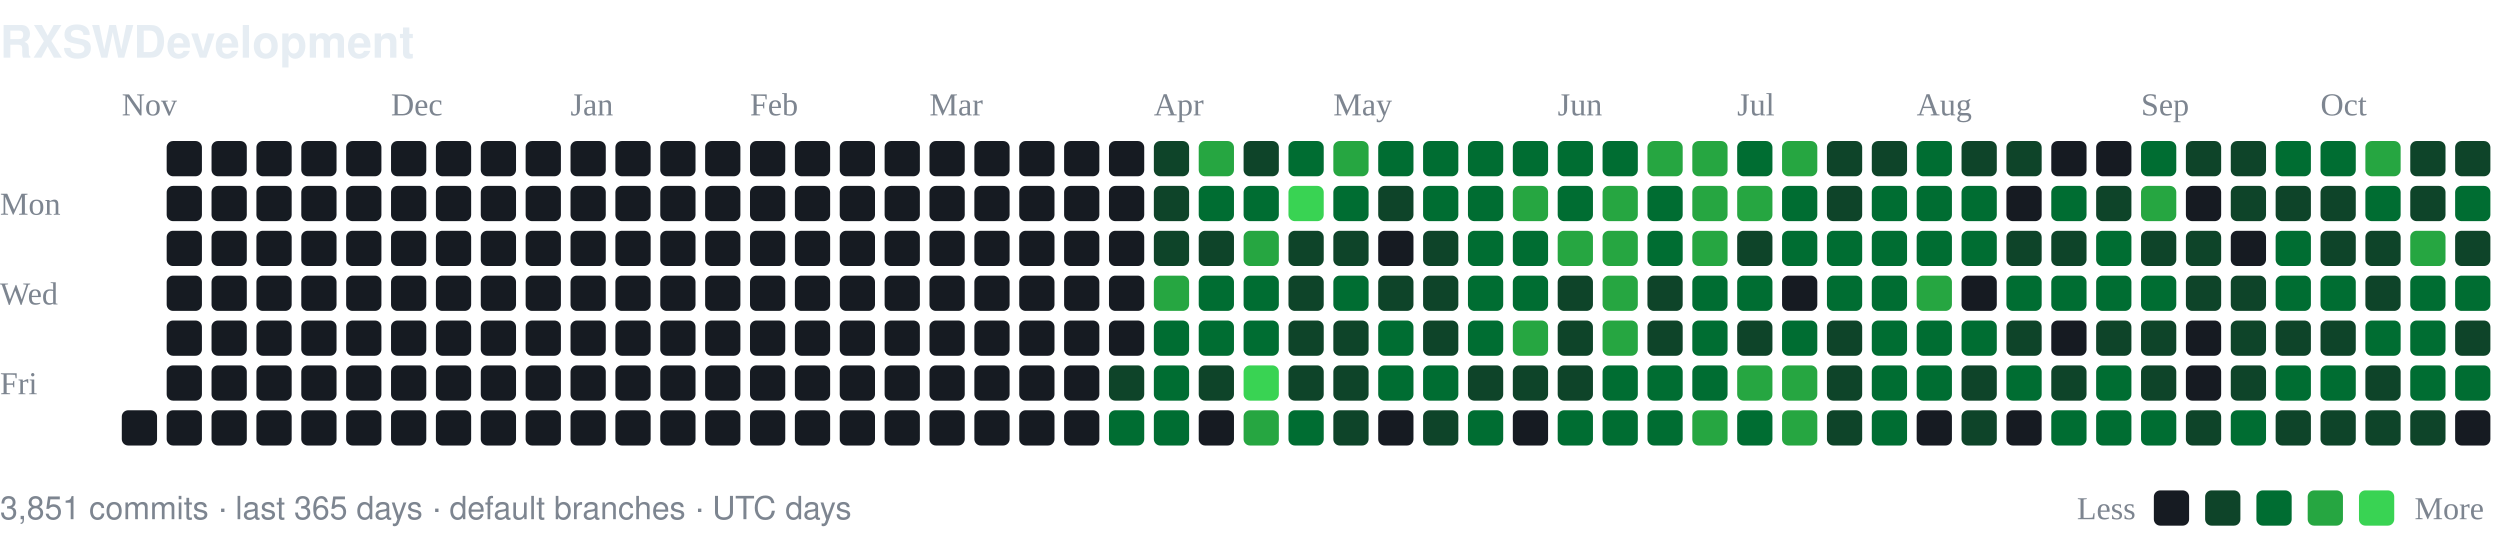
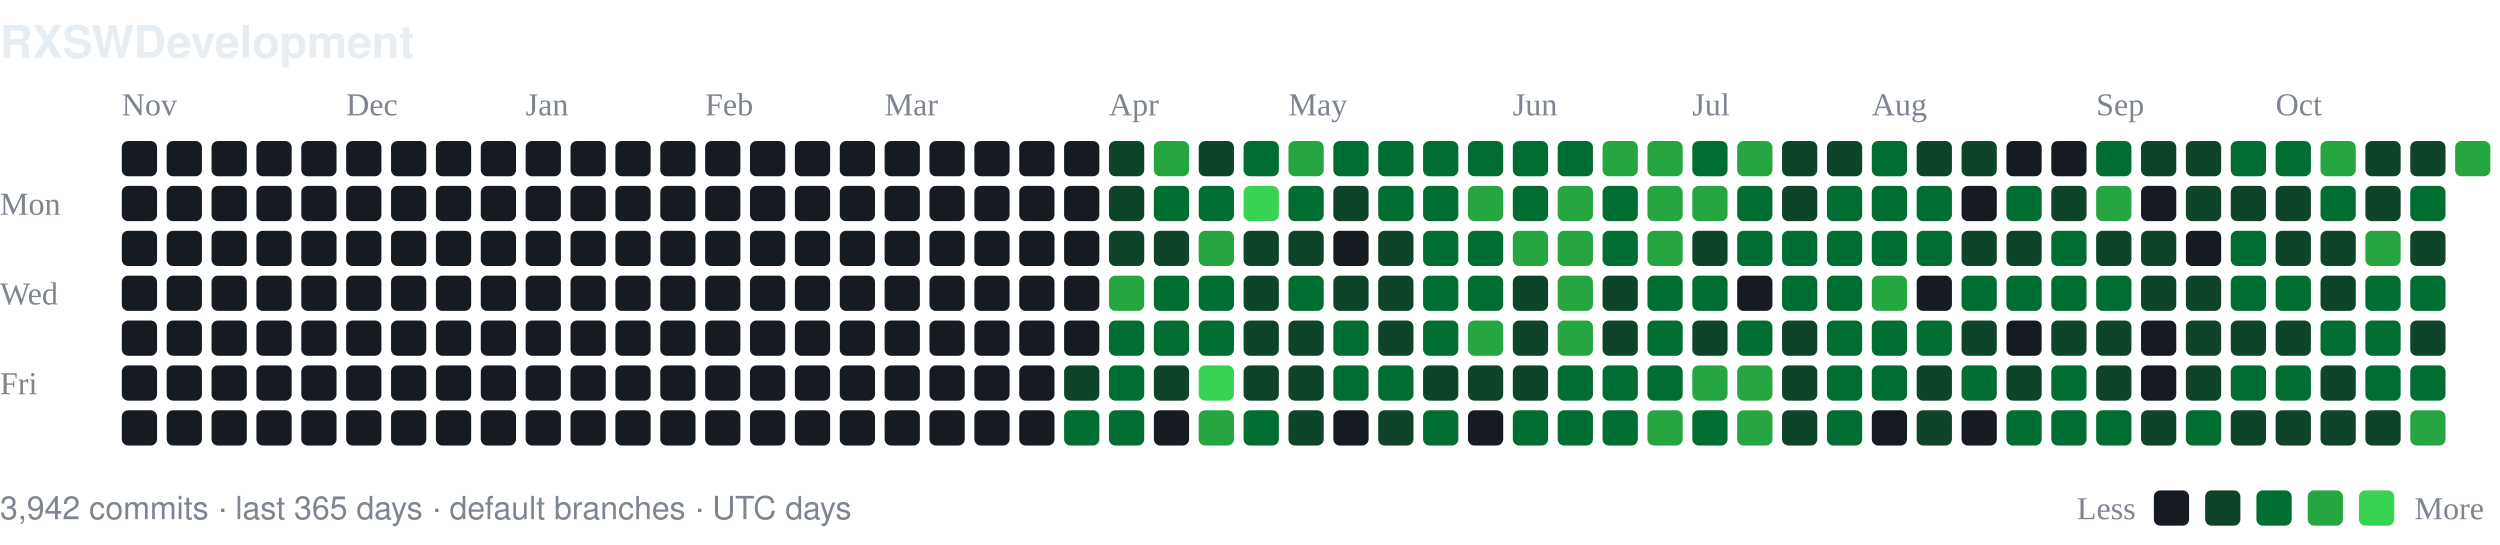
<svg xmlns="http://www.w3.org/2000/svg" width="780" height="170" viewBox="0 0 780 170" role="img">
  <text x="0" y="18" font-size="14" font-weight="600" fill="#e6edf3" font-family="ui-sans-serif,-apple-system,Segoe UI,Helvetica,Arial,sans-serif">RXSWDevelopment</text>
  <text x="0" y="67" font-size="10" fill="#7d8590">Mon</text>
  <text x="0" y="95" font-size="10" fill="#7d8590">Wed</text>
  <text x="0" y="123" font-size="10" fill="#7d8590">Fri</text>
  <text x="38" y="36" font-size="10" fill="#7d8590">Nov</text>
+   <rect x="38" y="44" width="11" height="11" rx="2" fill="#161b22" />
+   <rect x="38" y="58" width="11" height="11" rx="2" fill="#161b22" />
+   <rect x="38" y="72" width="11" height="11" rx="2" fill="#161b22" />
+   <rect x="38" y="86" width="11" height="11" rx="2" fill="#161b22" />
+   <rect x="38" y="100" width="11" height="11" rx="2" fill="#161b22" />
+   <rect x="38" y="114" width="11" height="11" rx="2" fill="#161b22" />
  <rect x="38" y="128" width="11" height="11" rx="2" fill="#161b22" />
  <rect x="52" y="44" width="11" height="11" rx="2" fill="#161b22" />
  <rect x="52" y="58" width="11" height="11" rx="2" fill="#161b22" />
  <rect x="52" y="72" width="11" height="11" rx="2" fill="#161b22" />
  <rect x="52" y="86" width="11" height="11" rx="2" fill="#161b22" />
  <rect x="52" y="100" width="11" height="11" rx="2" fill="#161b22" />
  <rect x="52" y="114" width="11" height="11" rx="2" fill="#161b22" />
  <rect x="52" y="128" width="11" height="11" rx="2" fill="#161b22" />
  <rect x="66" y="44" width="11" height="11" rx="2" fill="#161b22" />
  <rect x="66" y="58" width="11" height="11" rx="2" fill="#161b22" />
  <rect x="66" y="72" width="11" height="11" rx="2" fill="#161b22" />
  <rect x="66" y="86" width="11" height="11" rx="2" fill="#161b22" />
  <rect x="66" y="100" width="11" height="11" rx="2" fill="#161b22" />
  <rect x="66" y="114" width="11" height="11" rx="2" fill="#161b22" />
  <rect x="66" y="128" width="11" height="11" rx="2" fill="#161b22" />
  <rect x="80" y="44" width="11" height="11" rx="2" fill="#161b22" />
  <rect x="80" y="58" width="11" height="11" rx="2" fill="#161b22" />
  <rect x="80" y="72" width="11" height="11" rx="2" fill="#161b22" />
  <rect x="80" y="86" width="11" height="11" rx="2" fill="#161b22" />
  <rect x="80" y="100" width="11" height="11" rx="2" fill="#161b22" />
  <rect x="80" y="114" width="11" height="11" rx="2" fill="#161b22" />
  <rect x="80" y="128" width="11" height="11" rx="2" fill="#161b22" />
  <rect x="94" y="44" width="11" height="11" rx="2" fill="#161b22" />
  <rect x="94" y="58" width="11" height="11" rx="2" fill="#161b22" />
  <rect x="94" y="72" width="11" height="11" rx="2" fill="#161b22" />
  <rect x="94" y="86" width="11" height="11" rx="2" fill="#161b22" />
  <rect x="94" y="100" width="11" height="11" rx="2" fill="#161b22" />
  <rect x="94" y="114" width="11" height="11" rx="2" fill="#161b22" />
  <rect x="94" y="128" width="11" height="11" rx="2" fill="#161b22" />
+   <text x="108" y="36" font-size="10" fill="#7d8590">Dec</text>
  <rect x="108" y="44" width="11" height="11" rx="2" fill="#161b22" />
  <rect x="108" y="58" width="11" height="11" rx="2" fill="#161b22" />
  <rect x="108" y="72" width="11" height="11" rx="2" fill="#161b22" />
  <rect x="108" y="86" width="11" height="11" rx="2" fill="#161b22" />
  <rect x="108" y="100" width="11" height="11" rx="2" fill="#161b22" />
  <rect x="108" y="114" width="11" height="11" rx="2" fill="#161b22" />
  <rect x="108" y="128" width="11" height="11" rx="2" fill="#161b22" />
-   <text x="122" y="36" font-size="10" fill="#7d8590">Dec</text>
  <rect x="122" y="44" width="11" height="11" rx="2" fill="#161b22" />
  <rect x="122" y="58" width="11" height="11" rx="2" fill="#161b22" />
  <rect x="122" y="72" width="11" height="11" rx="2" fill="#161b22" />
  <rect x="122" y="86" width="11" height="11" rx="2" fill="#161b22" />
  <rect x="122" y="100" width="11" height="11" rx="2" fill="#161b22" />
  <rect x="122" y="114" width="11" height="11" rx="2" fill="#161b22" />
  <rect x="122" y="128" width="11" height="11" rx="2" fill="#161b22" />
  <rect x="136" y="44" width="11" height="11" rx="2" fill="#161b22" />
  <rect x="136" y="58" width="11" height="11" rx="2" fill="#161b22" />
  <rect x="136" y="72" width="11" height="11" rx="2" fill="#161b22" />
  <rect x="136" y="86" width="11" height="11" rx="2" fill="#161b22" />
  <rect x="136" y="100" width="11" height="11" rx="2" fill="#161b22" />
  <rect x="136" y="114" width="11" height="11" rx="2" fill="#161b22" />
  <rect x="136" y="128" width="11" height="11" rx="2" fill="#161b22" />
  <rect x="150" y="44" width="11" height="11" rx="2" fill="#161b22" />
  <rect x="150" y="58" width="11" height="11" rx="2" fill="#161b22" />
  <rect x="150" y="72" width="11" height="11" rx="2" fill="#161b22" />
  <rect x="150" y="86" width="11" height="11" rx="2" fill="#161b22" />
  <rect x="150" y="100" width="11" height="11" rx="2" fill="#161b22" />
  <rect x="150" y="114" width="11" height="11" rx="2" fill="#161b22" />
  <rect x="150" y="128" width="11" height="11" rx="2" fill="#161b22" />
+   <text x="164" y="36" font-size="10" fill="#7d8590">Jan</text>
  <rect x="164" y="44" width="11" height="11" rx="2" fill="#161b22" />
  <rect x="164" y="58" width="11" height="11" rx="2" fill="#161b22" />
  <rect x="164" y="72" width="11" height="11" rx="2" fill="#161b22" />
  <rect x="164" y="86" width="11" height="11" rx="2" fill="#161b22" />
  <rect x="164" y="100" width="11" height="11" rx="2" fill="#161b22" />
  <rect x="164" y="114" width="11" height="11" rx="2" fill="#161b22" />
  <rect x="164" y="128" width="11" height="11" rx="2" fill="#161b22" />
-   <text x="178" y="36" font-size="10" fill="#7d8590">Jan</text>
  <rect x="178" y="44" width="11" height="11" rx="2" fill="#161b22" />
  <rect x="178" y="58" width="11" height="11" rx="2" fill="#161b22" />
  <rect x="178" y="72" width="11" height="11" rx="2" fill="#161b22" />
  <rect x="178" y="86" width="11" height="11" rx="2" fill="#161b22" />
  <rect x="178" y="100" width="11" height="11" rx="2" fill="#161b22" />
  <rect x="178" y="114" width="11" height="11" rx="2" fill="#161b22" />
  <rect x="178" y="128" width="11" height="11" rx="2" fill="#161b22" />
  <rect x="192" y="44" width="11" height="11" rx="2" fill="#161b22" />
  <rect x="192" y="58" width="11" height="11" rx="2" fill="#161b22" />
  <rect x="192" y="72" width="11" height="11" rx="2" fill="#161b22" />
  <rect x="192" y="86" width="11" height="11" rx="2" fill="#161b22" />
  <rect x="192" y="100" width="11" height="11" rx="2" fill="#161b22" />
  <rect x="192" y="114" width="11" height="11" rx="2" fill="#161b22" />
  <rect x="192" y="128" width="11" height="11" rx="2" fill="#161b22" />
  <rect x="206" y="44" width="11" height="11" rx="2" fill="#161b22" />
  <rect x="206" y="58" width="11" height="11" rx="2" fill="#161b22" />
  <rect x="206" y="72" width="11" height="11" rx="2" fill="#161b22" />
  <rect x="206" y="86" width="11" height="11" rx="2" fill="#161b22" />
  <rect x="206" y="100" width="11" height="11" rx="2" fill="#161b22" />
  <rect x="206" y="114" width="11" height="11" rx="2" fill="#161b22" />
  <rect x="206" y="128" width="11" height="11" rx="2" fill="#161b22" />
+   <text x="220" y="36" font-size="10" fill="#7d8590">Feb</text>
  <rect x="220" y="44" width="11" height="11" rx="2" fill="#161b22" />
  <rect x="220" y="58" width="11" height="11" rx="2" fill="#161b22" />
  <rect x="220" y="72" width="11" height="11" rx="2" fill="#161b22" />
  <rect x="220" y="86" width="11" height="11" rx="2" fill="#161b22" />
  <rect x="220" y="100" width="11" height="11" rx="2" fill="#161b22" />
  <rect x="220" y="114" width="11" height="11" rx="2" fill="#161b22" />
  <rect x="220" y="128" width="11" height="11" rx="2" fill="#161b22" />
-   <text x="234" y="36" font-size="10" fill="#7d8590">Feb</text>
  <rect x="234" y="44" width="11" height="11" rx="2" fill="#161b22" />
  <rect x="234" y="58" width="11" height="11" rx="2" fill="#161b22" />
  <rect x="234" y="72" width="11" height="11" rx="2" fill="#161b22" />
  <rect x="234" y="86" width="11" height="11" rx="2" fill="#161b22" />
  <rect x="234" y="100" width="11" height="11" rx="2" fill="#161b22" />
  <rect x="234" y="114" width="11" height="11" rx="2" fill="#161b22" />
  <rect x="234" y="128" width="11" height="11" rx="2" fill="#161b22" />
  <rect x="248" y="44" width="11" height="11" rx="2" fill="#161b22" />
  <rect x="248" y="58" width="11" height="11" rx="2" fill="#161b22" />
  <rect x="248" y="72" width="11" height="11" rx="2" fill="#161b22" />
  <rect x="248" y="86" width="11" height="11" rx="2" fill="#161b22" />
  <rect x="248" y="100" width="11" height="11" rx="2" fill="#161b22" />
  <rect x="248" y="114" width="11" height="11" rx="2" fill="#161b22" />
  <rect x="248" y="128" width="11" height="11" rx="2" fill="#161b22" />
  <rect x="262" y="44" width="11" height="11" rx="2" fill="#161b22" />
  <rect x="262" y="58" width="11" height="11" rx="2" fill="#161b22" />
  <rect x="262" y="72" width="11" height="11" rx="2" fill="#161b22" />
  <rect x="262" y="86" width="11" height="11" rx="2" fill="#161b22" />
  <rect x="262" y="100" width="11" height="11" rx="2" fill="#161b22" />
  <rect x="262" y="114" width="11" height="11" rx="2" fill="#161b22" />
  <rect x="262" y="128" width="11" height="11" rx="2" fill="#161b22" />
+   <text x="276" y="36" font-size="10" fill="#7d8590">Mar</text>
  <rect x="276" y="44" width="11" height="11" rx="2" fill="#161b22" />
  <rect x="276" y="58" width="11" height="11" rx="2" fill="#161b22" />
  <rect x="276" y="72" width="11" height="11" rx="2" fill="#161b22" />
  <rect x="276" y="86" width="11" height="11" rx="2" fill="#161b22" />
  <rect x="276" y="100" width="11" height="11" rx="2" fill="#161b22" />
  <rect x="276" y="114" width="11" height="11" rx="2" fill="#161b22" />
  <rect x="276" y="128" width="11" height="11" rx="2" fill="#161b22" />
-   <text x="290" y="36" font-size="10" fill="#7d8590">Mar</text>
  <rect x="290" y="44" width="11" height="11" rx="2" fill="#161b22" />
  <rect x="290" y="58" width="11" height="11" rx="2" fill="#161b22" />
  <rect x="290" y="72" width="11" height="11" rx="2" fill="#161b22" />
  <rect x="290" y="86" width="11" height="11" rx="2" fill="#161b22" />
  <rect x="290" y="100" width="11" height="11" rx="2" fill="#161b22" />
  <rect x="290" y="114" width="11" height="11" rx="2" fill="#161b22" />
  <rect x="290" y="128" width="11" height="11" rx="2" fill="#161b22" />
  <rect x="304" y="44" width="11" height="11" rx="2" fill="#161b22" />
  <rect x="304" y="58" width="11" height="11" rx="2" fill="#161b22" />
  <rect x="304" y="72" width="11" height="11" rx="2" fill="#161b22" />
  <rect x="304" y="86" width="11" height="11" rx="2" fill="#161b22" />
  <rect x="304" y="100" width="11" height="11" rx="2" fill="#161b22" />
  <rect x="304" y="114" width="11" height="11" rx="2" fill="#161b22" />
  <rect x="304" y="128" width="11" height="11" rx="2" fill="#161b22" />
  <rect x="318" y="44" width="11" height="11" rx="2" fill="#161b22" />
  <rect x="318" y="58" width="11" height="11" rx="2" fill="#161b22" />
  <rect x="318" y="72" width="11" height="11" rx="2" fill="#161b22" />
  <rect x="318" y="86" width="11" height="11" rx="2" fill="#161b22" />
  <rect x="318" y="100" width="11" height="11" rx="2" fill="#161b22" />
  <rect x="318" y="114" width="11" height="11" rx="2" fill="#161b22" />
  <rect x="318" y="128" width="11" height="11" rx="2" fill="#161b22" />
  <rect x="332" y="44" width="11" height="11" rx="2" fill="#161b22" />
  <rect x="332" y="58" width="11" height="11" rx="2" fill="#161b22" />
  <rect x="332" y="72" width="11" height="11" rx="2" fill="#161b22" />
  <rect x="332" y="86" width="11" height="11" rx="2" fill="#161b22" />
  <rect x="332" y="100" width="11" height="11" rx="2" fill="#161b22" />
-   <rect x="332" y="114" width="11" height="11" rx="2" fill="#161b22" />
-   <rect x="332" y="128" width="11" height="11" rx="2" fill="#161b22" />
-   <rect x="346" y="44" width="11" height="11" rx="2" fill="#161b22" />
-   <rect x="346" y="58" width="11" height="11" rx="2" fill="#161b22" />
-   <rect x="346" y="72" width="11" height="11" rx="2" fill="#161b22" />
-   <rect x="346" y="86" width="11" height="11" rx="2" fill="#161b22" />
-   <rect x="346" y="100" width="11" height="11" rx="2" fill="#161b22" />
-   <rect x="346" y="114" width="11" height="11" rx="2" fill="#0e4429" />
+   <rect x="332" y="114" width="11" height="11" rx="2" fill="#0e4429" />
+   <rect x="332" y="128" width="11" height="11" rx="2" fill="#006d32" />
+   <text x="346" y="36" font-size="10" fill="#7d8590">Apr</text>
+   <rect x="346" y="44" width="11" height="11" rx="2" fill="#0e4429" />
+   <rect x="346" y="58" width="11" height="11" rx="2" fill="#0e4429" />
+   <rect x="346" y="72" width="11" height="11" rx="2" fill="#0e4429" />
+   <rect x="346" y="86" width="11" height="11" rx="2" fill="#26a641" />
+   <rect x="346" y="100" width="11" height="11" rx="2" fill="#006d32" />
+   <rect x="346" y="114" width="11" height="11" rx="2" fill="#006d32" />
  <rect x="346" y="128" width="11" height="11" rx="2" fill="#006d32" />
-   <text x="360" y="36" font-size="10" fill="#7d8590">Apr</text>
-   <rect x="360" y="44" width="11" height="11" rx="2" fill="#0e4429" />
-   <rect x="360" y="58" width="11" height="11" rx="2" fill="#0e4429" />
+   <rect x="360" y="44" width="11" height="11" rx="2" fill="#26a641" />
+   <rect x="360" y="58" width="11" height="11" rx="2" fill="#006d32" />
  <rect x="360" y="72" width="11" height="11" rx="2" fill="#0e4429" />
-   <rect x="360" y="86" width="11" height="11" rx="2" fill="#26a641" />
+   <rect x="360" y="86" width="11" height="11" rx="2" fill="#006d32" />
  <rect x="360" y="100" width="11" height="11" rx="2" fill="#006d32" />
-   <rect x="360" y="114" width="11" height="11" rx="2" fill="#006d32" />
-   <rect x="360" y="128" width="11" height="11" rx="2" fill="#006d32" />
-   <rect x="374" y="44" width="11" height="11" rx="2" fill="#26a641" />
+   <rect x="360" y="114" width="11" height="11" rx="2" fill="#0e4429" />
+   <rect x="360" y="128" width="11" height="11" rx="2" fill="#161b22" />
+   <rect x="374" y="44" width="11" height="11" rx="2" fill="#0e4429" />
  <rect x="374" y="58" width="11" height="11" rx="2" fill="#006d32" />
-   <rect x="374" y="72" width="11" height="11" rx="2" fill="#0e4429" />
+   <rect x="374" y="72" width="11" height="11" rx="2" fill="#26a641" />
  <rect x="374" y="86" width="11" height="11" rx="2" fill="#006d32" />
  <rect x="374" y="100" width="11" height="11" rx="2" fill="#006d32" />
-   <rect x="374" y="114" width="11" height="11" rx="2" fill="#0e4429" />
-   <rect x="374" y="128" width="11" height="11" rx="2" fill="#161b22" />
-   <rect x="388" y="44" width="11" height="11" rx="2" fill="#0e4429" />
-   <rect x="388" y="58" width="11" height="11" rx="2" fill="#006d32" />
-   <rect x="388" y="72" width="11" height="11" rx="2" fill="#26a641" />
-   <rect x="388" y="86" width="11" height="11" rx="2" fill="#006d32" />
-   <rect x="388" y="100" width="11" height="11" rx="2" fill="#006d32" />
-   <rect x="388" y="114" width="11" height="11" rx="2" fill="#39d353" />
-   <rect x="388" y="128" width="11" height="11" rx="2" fill="#26a641" />
-   <rect x="402" y="44" width="11" height="11" rx="2" fill="#006d32" />
-   <rect x="402" y="58" width="11" height="11" rx="2" fill="#39d353" />
+   <rect x="374" y="114" width="11" height="11" rx="2" fill="#39d353" />
+   <rect x="374" y="128" width="11" height="11" rx="2" fill="#26a641" />
+   <rect x="388" y="44" width="11" height="11" rx="2" fill="#006d32" />
+   <rect x="388" y="58" width="11" height="11" rx="2" fill="#39d353" />
+   <rect x="388" y="72" width="11" height="11" rx="2" fill="#0e4429" />
+   <rect x="388" y="86" width="11" height="11" rx="2" fill="#0e4429" />
+   <rect x="388" y="100" width="11" height="11" rx="2" fill="#0e4429" />
+   <rect x="388" y="114" width="11" height="11" rx="2" fill="#0e4429" />
+   <rect x="388" y="128" width="11" height="11" rx="2" fill="#006d32" />
+   <text x="402" y="36" font-size="10" fill="#7d8590">May</text>
+   <rect x="402" y="44" width="11" height="11" rx="2" fill="#26a641" />
+   <rect x="402" y="58" width="11" height="11" rx="2" fill="#006d32" />
  <rect x="402" y="72" width="11" height="11" rx="2" fill="#0e4429" />
-   <rect x="402" y="86" width="11" height="11" rx="2" fill="#0e4429" />
+   <rect x="402" y="86" width="11" height="11" rx="2" fill="#006d32" />
  <rect x="402" y="100" width="11" height="11" rx="2" fill="#0e4429" />
  <rect x="402" y="114" width="11" height="11" rx="2" fill="#0e4429" />
-   <rect x="402" y="128" width="11" height="11" rx="2" fill="#006d32" />
-   <text x="416" y="36" font-size="10" fill="#7d8590">May</text>
-   <rect x="416" y="44" width="11" height="11" rx="2" fill="#26a641" />
-   <rect x="416" y="58" width="11" height="11" rx="2" fill="#006d32" />
-   <rect x="416" y="72" width="11" height="11" rx="2" fill="#0e4429" />
-   <rect x="416" y="86" width="11" height="11" rx="2" fill="#006d32" />
-   <rect x="416" y="100" width="11" height="11" rx="2" fill="#0e4429" />
-   <rect x="416" y="114" width="11" height="11" rx="2" fill="#0e4429" />
-   <rect x="416" y="128" width="11" height="11" rx="2" fill="#0e4429" />
+   <rect x="402" y="128" width="11" height="11" rx="2" fill="#0e4429" />
+   <rect x="416" y="44" width="11" height="11" rx="2" fill="#006d32" />
+   <rect x="416" y="58" width="11" height="11" rx="2" fill="#0e4429" />
+   <rect x="416" y="72" width="11" height="11" rx="2" fill="#161b22" />
+   <rect x="416" y="86" width="11" height="11" rx="2" fill="#0e4429" />
+   <rect x="416" y="100" width="11" height="11" rx="2" fill="#006d32" />
+   <rect x="416" y="114" width="11" height="11" rx="2" fill="#006d32" />
+   <rect x="416" y="128" width="11" height="11" rx="2" fill="#161b22" />
  <rect x="430" y="44" width="11" height="11" rx="2" fill="#006d32" />
-   <rect x="430" y="58" width="11" height="11" rx="2" fill="#0e4429" />
-   <rect x="430" y="72" width="11" height="11" rx="2" fill="#161b22" />
+   <rect x="430" y="58" width="11" height="11" rx="2" fill="#006d32" />
+   <rect x="430" y="72" width="11" height="11" rx="2" fill="#0e4429" />
  <rect x="430" y="86" width="11" height="11" rx="2" fill="#0e4429" />
-   <rect x="430" y="100" width="11" height="11" rx="2" fill="#006d32" />
+   <rect x="430" y="100" width="11" height="11" rx="2" fill="#0e4429" />
  <rect x="430" y="114" width="11" height="11" rx="2" fill="#006d32" />
-   <rect x="430" y="128" width="11" height="11" rx="2" fill="#161b22" />
+   <rect x="430" y="128" width="11" height="11" rx="2" fill="#0e4429" />
  <rect x="444" y="44" width="11" height="11" rx="2" fill="#006d32" />
  <rect x="444" y="58" width="11" height="11" rx="2" fill="#006d32" />
-   <rect x="444" y="72" width="11" height="11" rx="2" fill="#0e4429" />
-   <rect x="444" y="86" width="11" height="11" rx="2" fill="#0e4429" />
-   <rect x="444" y="100" width="11" height="11" rx="2" fill="#0e4429" />
-   <rect x="444" y="114" width="11" height="11" rx="2" fill="#006d32" />
-   <rect x="444" y="128" width="11" height="11" rx="2" fill="#0e4429" />
+   <rect x="444" y="72" width="11" height="11" rx="2" fill="#006d32" />
+   <rect x="444" y="86" width="11" height="11" rx="2" fill="#006d32" />
+   <rect x="444" y="100" width="11" height="11" rx="2" fill="#006d32" />
+   <rect x="444" y="114" width="11" height="11" rx="2" fill="#0e4429" />
+   <rect x="444" y="128" width="11" height="11" rx="2" fill="#006d32" />
  <rect x="458" y="44" width="11" height="11" rx="2" fill="#006d32" />
-   <rect x="458" y="58" width="11" height="11" rx="2" fill="#006d32" />
+   <rect x="458" y="58" width="11" height="11" rx="2" fill="#26a641" />
  <rect x="458" y="72" width="11" height="11" rx="2" fill="#006d32" />
  <rect x="458" y="86" width="11" height="11" rx="2" fill="#006d32" />
-   <rect x="458" y="100" width="11" height="11" rx="2" fill="#006d32" />
+   <rect x="458" y="100" width="11" height="11" rx="2" fill="#26a641" />
  <rect x="458" y="114" width="11" height="11" rx="2" fill="#0e4429" />
-   <rect x="458" y="128" width="11" height="11" rx="2" fill="#006d32" />
+   <rect x="458" y="128" width="11" height="11" rx="2" fill="#161b22" />
+   <text x="472" y="36" font-size="10" fill="#7d8590">Jun</text>
  <rect x="472" y="44" width="11" height="11" rx="2" fill="#006d32" />
-   <rect x="472" y="58" width="11" height="11" rx="2" fill="#26a641" />
-   <rect x="472" y="72" width="11" height="11" rx="2" fill="#006d32" />
-   <rect x="472" y="86" width="11" height="11" rx="2" fill="#006d32" />
-   <rect x="472" y="100" width="11" height="11" rx="2" fill="#26a641" />
+   <rect x="472" y="58" width="11" height="11" rx="2" fill="#006d32" />
+   <rect x="472" y="72" width="11" height="11" rx="2" fill="#26a641" />
+   <rect x="472" y="86" width="11" height="11" rx="2" fill="#0e4429" />
+   <rect x="472" y="100" width="11" height="11" rx="2" fill="#0e4429" />
  <rect x="472" y="114" width="11" height="11" rx="2" fill="#0e4429" />
-   <rect x="472" y="128" width="11" height="11" rx="2" fill="#161b22" />
-   <text x="486" y="36" font-size="10" fill="#7d8590">Jun</text>
+   <rect x="472" y="128" width="11" height="11" rx="2" fill="#006d32" />
  <rect x="486" y="44" width="11" height="11" rx="2" fill="#006d32" />
-   <rect x="486" y="58" width="11" height="11" rx="2" fill="#006d32" />
+   <rect x="486" y="58" width="11" height="11" rx="2" fill="#26a641" />
  <rect x="486" y="72" width="11" height="11" rx="2" fill="#26a641" />
-   <rect x="486" y="86" width="11" height="11" rx="2" fill="#0e4429" />
-   <rect x="486" y="100" width="11" height="11" rx="2" fill="#0e4429" />
-   <rect x="486" y="114" width="11" height="11" rx="2" fill="#0e4429" />
+   <rect x="486" y="86" width="11" height="11" rx="2" fill="#26a641" />
+   <rect x="486" y="100" width="11" height="11" rx="2" fill="#26a641" />
+   <rect x="486" y="114" width="11" height="11" rx="2" fill="#006d32" />
  <rect x="486" y="128" width="11" height="11" rx="2" fill="#006d32" />
-   <rect x="500" y="44" width="11" height="11" rx="2" fill="#006d32" />
-   <rect x="500" y="58" width="11" height="11" rx="2" fill="#26a641" />
-   <rect x="500" y="72" width="11" height="11" rx="2" fill="#26a641" />
-   <rect x="500" y="86" width="11" height="11" rx="2" fill="#26a641" />
-   <rect x="500" y="100" width="11" height="11" rx="2" fill="#26a641" />
+   <rect x="500" y="44" width="11" height="11" rx="2" fill="#26a641" />
+   <rect x="500" y="58" width="11" height="11" rx="2" fill="#006d32" />
+   <rect x="500" y="72" width="11" height="11" rx="2" fill="#006d32" />
+   <rect x="500" y="86" width="11" height="11" rx="2" fill="#0e4429" />
+   <rect x="500" y="100" width="11" height="11" rx="2" fill="#0e4429" />
  <rect x="500" y="114" width="11" height="11" rx="2" fill="#006d32" />
  <rect x="500" y="128" width="11" height="11" rx="2" fill="#006d32" />
  <rect x="514" y="44" width="11" height="11" rx="2" fill="#26a641" />
-   <rect x="514" y="58" width="11" height="11" rx="2" fill="#006d32" />
-   <rect x="514" y="72" width="11" height="11" rx="2" fill="#006d32" />
-   <rect x="514" y="86" width="11" height="11" rx="2" fill="#0e4429" />
-   <rect x="514" y="100" width="11" height="11" rx="2" fill="#0e4429" />
+   <rect x="514" y="58" width="11" height="11" rx="2" fill="#26a641" />
+   <rect x="514" y="72" width="11" height="11" rx="2" fill="#26a641" />
+   <rect x="514" y="86" width="11" height="11" rx="2" fill="#006d32" />
+   <rect x="514" y="100" width="11" height="11" rx="2" fill="#006d32" />
  <rect x="514" y="114" width="11" height="11" rx="2" fill="#006d32" />
-   <rect x="514" y="128" width="11" height="11" rx="2" fill="#006d32" />
-   <rect x="528" y="44" width="11" height="11" rx="2" fill="#26a641" />
+   <rect x="514" y="128" width="11" height="11" rx="2" fill="#26a641" />
+   <text x="528" y="36" font-size="10" fill="#7d8590">Jul</text>
+   <rect x="528" y="44" width="11" height="11" rx="2" fill="#006d32" />
  <rect x="528" y="58" width="11" height="11" rx="2" fill="#26a641" />
-   <rect x="528" y="72" width="11" height="11" rx="2" fill="#26a641" />
+   <rect x="528" y="72" width="11" height="11" rx="2" fill="#0e4429" />
  <rect x="528" y="86" width="11" height="11" rx="2" fill="#006d32" />
-   <rect x="528" y="100" width="11" height="11" rx="2" fill="#006d32" />
-   <rect x="528" y="114" width="11" height="11" rx="2" fill="#006d32" />
-   <rect x="528" y="128" width="11" height="11" rx="2" fill="#26a641" />
-   <text x="542" y="36" font-size="10" fill="#7d8590">Jul</text>
-   <rect x="542" y="44" width="11" height="11" rx="2" fill="#006d32" />
-   <rect x="542" y="58" width="11" height="11" rx="2" fill="#26a641" />
-   <rect x="542" y="72" width="11" height="11" rx="2" fill="#0e4429" />
-   <rect x="542" y="86" width="11" height="11" rx="2" fill="#006d32" />
-   <rect x="542" y="100" width="11" height="11" rx="2" fill="#0e4429" />
+   <rect x="528" y="100" width="11" height="11" rx="2" fill="#0e4429" />
+   <rect x="528" y="114" width="11" height="11" rx="2" fill="#26a641" />
+   <rect x="528" y="128" width="11" height="11" rx="2" fill="#006d32" />
+   <rect x="542" y="44" width="11" height="11" rx="2" fill="#26a641" />
+   <rect x="542" y="58" width="11" height="11" rx="2" fill="#006d32" />
+   <rect x="542" y="72" width="11" height="11" rx="2" fill="#006d32" />
+   <rect x="542" y="86" width="11" height="11" rx="2" fill="#161b22" />
+   <rect x="542" y="100" width="11" height="11" rx="2" fill="#006d32" />
  <rect x="542" y="114" width="11" height="11" rx="2" fill="#26a641" />
-   <rect x="542" y="128" width="11" height="11" rx="2" fill="#006d32" />
-   <rect x="556" y="44" width="11" height="11" rx="2" fill="#26a641" />
-   <rect x="556" y="58" width="11" height="11" rx="2" fill="#006d32" />
+   <rect x="542" y="128" width="11" height="11" rx="2" fill="#26a641" />
+   <rect x="556" y="44" width="11" height="11" rx="2" fill="#0e4429" />
+   <rect x="556" y="58" width="11" height="11" rx="2" fill="#0e4429" />
  <rect x="556" y="72" width="11" height="11" rx="2" fill="#006d32" />
-   <rect x="556" y="86" width="11" height="11" rx="2" fill="#161b22" />
-   <rect x="556" y="100" width="11" height="11" rx="2" fill="#006d32" />
-   <rect x="556" y="114" width="11" height="11" rx="2" fill="#26a641" />
-   <rect x="556" y="128" width="11" height="11" rx="2" fill="#26a641" />
+   <rect x="556" y="86" width="11" height="11" rx="2" fill="#006d32" />
+   <rect x="556" y="100" width="11" height="11" rx="2" fill="#0e4429" />
+   <rect x="556" y="114" width="11" height="11" rx="2" fill="#0e4429" />
+   <rect x="556" y="128" width="11" height="11" rx="2" fill="#0e4429" />
  <rect x="570" y="44" width="11" height="11" rx="2" fill="#0e4429" />
-   <rect x="570" y="58" width="11" height="11" rx="2" fill="#0e4429" />
+   <rect x="570" y="58" width="11" height="11" rx="2" fill="#006d32" />
  <rect x="570" y="72" width="11" height="11" rx="2" fill="#006d32" />
  <rect x="570" y="86" width="11" height="11" rx="2" fill="#006d32" />
-   <rect x="570" y="100" width="11" height="11" rx="2" fill="#0e4429" />
-   <rect x="570" y="114" width="11" height="11" rx="2" fill="#0e4429" />
-   <rect x="570" y="128" width="11" height="11" rx="2" fill="#0e4429" />
-   <rect x="584" y="44" width="11" height="11" rx="2" fill="#0e4429" />
+   <rect x="570" y="100" width="11" height="11" rx="2" fill="#006d32" />
+   <rect x="570" y="114" width="11" height="11" rx="2" fill="#006d32" />
+   <rect x="570" y="128" width="11" height="11" rx="2" fill="#006d32" />
+   <text x="584" y="36" font-size="10" fill="#7d8590">Aug</text>
+   <rect x="584" y="44" width="11" height="11" rx="2" fill="#006d32" />
  <rect x="584" y="58" width="11" height="11" rx="2" fill="#006d32" />
  <rect x="584" y="72" width="11" height="11" rx="2" fill="#006d32" />
-   <rect x="584" y="86" width="11" height="11" rx="2" fill="#006d32" />
+   <rect x="584" y="86" width="11" height="11" rx="2" fill="#26a641" />
  <rect x="584" y="100" width="11" height="11" rx="2" fill="#006d32" />
  <rect x="584" y="114" width="11" height="11" rx="2" fill="#006d32" />
-   <rect x="584" y="128" width="11" height="11" rx="2" fill="#006d32" />
-   <text x="598" y="36" font-size="10" fill="#7d8590">Aug</text>
-   <rect x="598" y="44" width="11" height="11" rx="2" fill="#006d32" />
+   <rect x="584" y="128" width="11" height="11" rx="2" fill="#161b22" />
+   <rect x="598" y="44" width="11" height="11" rx="2" fill="#0e4429" />
  <rect x="598" y="58" width="11" height="11" rx="2" fill="#006d32" />
  <rect x="598" y="72" width="11" height="11" rx="2" fill="#006d32" />
-   <rect x="598" y="86" width="11" height="11" rx="2" fill="#26a641" />
+   <rect x="598" y="86" width="11" height="11" rx="2" fill="#161b22" />
  <rect x="598" y="100" width="11" height="11" rx="2" fill="#006d32" />
-   <rect x="598" y="114" width="11" height="11" rx="2" fill="#006d32" />
-   <rect x="598" y="128" width="11" height="11" rx="2" fill="#161b22" />
+   <rect x="598" y="114" width="11" height="11" rx="2" fill="#0e4429" />
+   <rect x="598" y="128" width="11" height="11" rx="2" fill="#0e4429" />
  <rect x="612" y="44" width="11" height="11" rx="2" fill="#0e4429" />
-   <rect x="612" y="58" width="11" height="11" rx="2" fill="#006d32" />
-   <rect x="612" y="72" width="11" height="11" rx="2" fill="#006d32" />
-   <rect x="612" y="86" width="11" height="11" rx="2" fill="#161b22" />
-   <rect x="612" y="100" width="11" height="11" rx="2" fill="#006d32" />
-   <rect x="612" y="114" width="11" height="11" rx="2" fill="#0e4429" />
-   <rect x="612" y="128" width="11" height="11" rx="2" fill="#0e4429" />
-   <rect x="626" y="44" width="11" height="11" rx="2" fill="#0e4429" />
-   <rect x="626" y="58" width="11" height="11" rx="2" fill="#161b22" />
+   <rect x="612" y="58" width="11" height="11" rx="2" fill="#161b22" />
+   <rect x="612" y="72" width="11" height="11" rx="2" fill="#0e4429" />
+   <rect x="612" y="86" width="11" height="11" rx="2" fill="#006d32" />
+   <rect x="612" y="100" width="11" height="11" rx="2" fill="#0e4429" />
+   <rect x="612" y="114" width="11" height="11" rx="2" fill="#006d32" />
+   <rect x="612" y="128" width="11" height="11" rx="2" fill="#161b22" />
+   <rect x="626" y="44" width="11" height="11" rx="2" fill="#161b22" />
+   <rect x="626" y="58" width="11" height="11" rx="2" fill="#006d32" />
  <rect x="626" y="72" width="11" height="11" rx="2" fill="#0e4429" />
  <rect x="626" y="86" width="11" height="11" rx="2" fill="#006d32" />
-   <rect x="626" y="100" width="11" height="11" rx="2" fill="#0e4429" />
-   <rect x="626" y="114" width="11" height="11" rx="2" fill="#006d32" />
-   <rect x="626" y="128" width="11" height="11" rx="2" fill="#161b22" />
+   <rect x="626" y="100" width="11" height="11" rx="2" fill="#161b22" />
+   <rect x="626" y="114" width="11" height="11" rx="2" fill="#0e4429" />
+   <rect x="626" y="128" width="11" height="11" rx="2" fill="#006d32" />
  <rect x="640" y="44" width="11" height="11" rx="2" fill="#161b22" />
-   <rect x="640" y="58" width="11" height="11" rx="2" fill="#006d32" />
-   <rect x="640" y="72" width="11" height="11" rx="2" fill="#0e4429" />
+   <rect x="640" y="58" width="11" height="11" rx="2" fill="#0e4429" />
+   <rect x="640" y="72" width="11" height="11" rx="2" fill="#006d32" />
  <rect x="640" y="86" width="11" height="11" rx="2" fill="#006d32" />
-   <rect x="640" y="100" width="11" height="11" rx="2" fill="#161b22" />
-   <rect x="640" y="114" width="11" height="11" rx="2" fill="#0e4429" />
+   <rect x="640" y="100" width="11" height="11" rx="2" fill="#0e4429" />
+   <rect x="640" y="114" width="11" height="11" rx="2" fill="#006d32" />
  <rect x="640" y="128" width="11" height="11" rx="2" fill="#006d32" />
-   <rect x="654" y="44" width="11" height="11" rx="2" fill="#161b22" />
-   <rect x="654" y="58" width="11" height="11" rx="2" fill="#0e4429" />
-   <rect x="654" y="72" width="11" height="11" rx="2" fill="#006d32" />
+   <text x="654" y="36" font-size="10" fill="#7d8590">Sep</text>
+   <rect x="654" y="44" width="11" height="11" rx="2" fill="#006d32" />
+   <rect x="654" y="58" width="11" height="11" rx="2" fill="#26a641" />
+   <rect x="654" y="72" width="11" height="11" rx="2" fill="#0e4429" />
  <rect x="654" y="86" width="11" height="11" rx="2" fill="#006d32" />
  <rect x="654" y="100" width="11" height="11" rx="2" fill="#0e4429" />
-   <rect x="654" y="114" width="11" height="11" rx="2" fill="#006d32" />
+   <rect x="654" y="114" width="11" height="11" rx="2" fill="#0e4429" />
  <rect x="654" y="128" width="11" height="11" rx="2" fill="#006d32" />
-   <text x="668" y="36" font-size="10" fill="#7d8590">Sep</text>
-   <rect x="668" y="44" width="11" height="11" rx="2" fill="#006d32" />
-   <rect x="668" y="58" width="11" height="11" rx="2" fill="#26a641" />
+   <rect x="668" y="44" width="11" height="11" rx="2" fill="#0e4429" />
+   <rect x="668" y="58" width="11" height="11" rx="2" fill="#161b22" />
  <rect x="668" y="72" width="11" height="11" rx="2" fill="#0e4429" />
-   <rect x="668" y="86" width="11" height="11" rx="2" fill="#006d32" />
-   <rect x="668" y="100" width="11" height="11" rx="2" fill="#0e4429" />
-   <rect x="668" y="114" width="11" height="11" rx="2" fill="#0e4429" />
-   <rect x="668" y="128" width="11" height="11" rx="2" fill="#006d32" />
+   <rect x="668" y="86" width="11" height="11" rx="2" fill="#0e4429" />
+   <rect x="668" y="100" width="11" height="11" rx="2" fill="#161b22" />
+   <rect x="668" y="114" width="11" height="11" rx="2" fill="#161b22" />
+   <rect x="668" y="128" width="11" height="11" rx="2" fill="#0e4429" />
  <rect x="682" y="44" width="11" height="11" rx="2" fill="#0e4429" />
-   <rect x="682" y="58" width="11" height="11" rx="2" fill="#161b22" />
-   <rect x="682" y="72" width="11" height="11" rx="2" fill="#0e4429" />
+   <rect x="682" y="58" width="11" height="11" rx="2" fill="#0e4429" />
+   <rect x="682" y="72" width="11" height="11" rx="2" fill="#161b22" />
  <rect x="682" y="86" width="11" height="11" rx="2" fill="#0e4429" />
-   <rect x="682" y="100" width="11" height="11" rx="2" fill="#161b22" />
-   <rect x="682" y="114" width="11" height="11" rx="2" fill="#161b22" />
-   <rect x="682" y="128" width="11" height="11" rx="2" fill="#0e4429" />
-   <rect x="696" y="44" width="11" height="11" rx="2" fill="#0e4429" />
+   <rect x="682" y="100" width="11" height="11" rx="2" fill="#0e4429" />
+   <rect x="682" y="114" width="11" height="11" rx="2" fill="#0e4429" />
+   <rect x="682" y="128" width="11" height="11" rx="2" fill="#006d32" />
+   <rect x="696" y="44" width="11" height="11" rx="2" fill="#006d32" />
  <rect x="696" y="58" width="11" height="11" rx="2" fill="#0e4429" />
-   <rect x="696" y="72" width="11" height="11" rx="2" fill="#161b22" />
-   <rect x="696" y="86" width="11" height="11" rx="2" fill="#0e4429" />
+   <rect x="696" y="72" width="11" height="11" rx="2" fill="#006d32" />
+   <rect x="696" y="86" width="11" height="11" rx="2" fill="#006d32" />
  <rect x="696" y="100" width="11" height="11" rx="2" fill="#0e4429" />
-   <rect x="696" y="114" width="11" height="11" rx="2" fill="#0e4429" />
-   <rect x="696" y="128" width="11" height="11" rx="2" fill="#006d32" />
+   <rect x="696" y="114" width="11" height="11" rx="2" fill="#006d32" />
+   <rect x="696" y="128" width="11" height="11" rx="2" fill="#0e4429" />
+   <text x="710" y="36" font-size="10" fill="#7d8590">Oct</text>
  <rect x="710" y="44" width="11" height="11" rx="2" fill="#006d32" />
  <rect x="710" y="58" width="11" height="11" rx="2" fill="#0e4429" />
-   <rect x="710" y="72" width="11" height="11" rx="2" fill="#006d32" />
+   <rect x="710" y="72" width="11" height="11" rx="2" fill="#0e4429" />
  <rect x="710" y="86" width="11" height="11" rx="2" fill="#006d32" />
  <rect x="710" y="100" width="11" height="11" rx="2" fill="#0e4429" />
  <rect x="710" y="114" width="11" height="11" rx="2" fill="#006d32" />
  <rect x="710" y="128" width="11" height="11" rx="2" fill="#0e4429" />
-   <text x="724" y="36" font-size="10" fill="#7d8590">Oct</text>
-   <rect x="724" y="44" width="11" height="11" rx="2" fill="#006d32" />
-   <rect x="724" y="58" width="11" height="11" rx="2" fill="#0e4429" />
+   <rect x="724" y="44" width="11" height="11" rx="2" fill="#26a641" />
+   <rect x="724" y="58" width="11" height="11" rx="2" fill="#006d32" />
  <rect x="724" y="72" width="11" height="11" rx="2" fill="#0e4429" />
-   <rect x="724" y="86" width="11" height="11" rx="2" fill="#006d32" />
-   <rect x="724" y="100" width="11" height="11" rx="2" fill="#0e4429" />
-   <rect x="724" y="114" width="11" height="11" rx="2" fill="#006d32" />
+   <rect x="724" y="86" width="11" height="11" rx="2" fill="#0e4429" />
+   <rect x="724" y="100" width="11" height="11" rx="2" fill="#006d32" />
+   <rect x="724" y="114" width="11" height="11" rx="2" fill="#0e4429" />
  <rect x="724" y="128" width="11" height="11" rx="2" fill="#0e4429" />
-   <rect x="738" y="44" width="11" height="11" rx="2" fill="#26a641" />
-   <rect x="738" y="58" width="11" height="11" rx="2" fill="#006d32" />
-   <rect x="738" y="72" width="11" height="11" rx="2" fill="#0e4429" />
-   <rect x="738" y="86" width="11" height="11" rx="2" fill="#0e4429" />
+   <rect x="738" y="44" width="11" height="11" rx="2" fill="#0e4429" />
+   <rect x="738" y="58" width="11" height="11" rx="2" fill="#0e4429" />
+   <rect x="738" y="72" width="11" height="11" rx="2" fill="#26a641" />
+   <rect x="738" y="86" width="11" height="11" rx="2" fill="#006d32" />
  <rect x="738" y="100" width="11" height="11" rx="2" fill="#006d32" />
-   <rect x="738" y="114" width="11" height="11" rx="2" fill="#0e4429" />
+   <rect x="738" y="114" width="11" height="11" rx="2" fill="#006d32" />
  <rect x="738" y="128" width="11" height="11" rx="2" fill="#0e4429" />
  <rect x="752" y="44" width="11" height="11" rx="2" fill="#0e4429" />
-   <rect x="752" y="58" width="11" height="11" rx="2" fill="#0e4429" />
-   <rect x="752" y="72" width="11" height="11" rx="2" fill="#26a641" />
+   <rect x="752" y="58" width="11" height="11" rx="2" fill="#006d32" />
+   <rect x="752" y="72" width="11" height="11" rx="2" fill="#0e4429" />
  <rect x="752" y="86" width="11" height="11" rx="2" fill="#006d32" />
-   <rect x="752" y="100" width="11" height="11" rx="2" fill="#006d32" />
+   <rect x="752" y="100" width="11" height="11" rx="2" fill="#0e4429" />
  <rect x="752" y="114" width="11" height="11" rx="2" fill="#006d32" />
-   <rect x="752" y="128" width="11" height="11" rx="2" fill="#0e4429" />
-   <rect x="766" y="44" width="11" height="11" rx="2" fill="#0e4429" />
-   <rect x="766" y="58" width="11" height="11" rx="2" fill="#006d32" />
-   <rect x="766" y="72" width="11" height="11" rx="2" fill="#0e4429" />
-   <rect x="766" y="86" width="11" height="11" rx="2" fill="#006d32" />
-   <rect x="766" y="100" width="11" height="11" rx="2" fill="#0e4429" />
-   <rect x="766" y="114" width="11" height="11" rx="2" fill="#006d32" />
-   <rect x="766" y="128" width="11" height="11" rx="2" fill="#161b22" />
+   <rect x="752" y="128" width="11" height="11" rx="2" fill="#26a641" />
+   <rect x="766" y="44" width="11" height="11" rx="2" fill="#26a641" />
  <text x="648" y="162" font-size="10" fill="#7d8590">Less</text>
  <rect x="672" y="153" width="11" height="11" rx="2" fill="#161b22" />
  <rect x="688" y="153" width="11" height="11" rx="2" fill="#0e4429" />
  <rect x="704" y="153" width="11" height="11" rx="2" fill="#006d32" />
  <rect x="720" y="153" width="11" height="11" rx="2" fill="#26a641" />
  <rect x="736" y="153" width="11" height="11" rx="2" fill="#39d353" />
  <text x="775" y="162" font-size="10" fill="#7d8590" text-anchor="end">More</text>
-   <text x="0" y="162" font-size="10" fill="#7d8590" font-family="ui-sans-serif,-apple-system,Segoe UI,Helvetica,Arial,sans-serif">3,851 commits · last 365 days · default branches · UTC days</text>
+   <text x="0" y="162" font-size="10" fill="#7d8590" font-family="ui-sans-serif,-apple-system,Segoe UI,Helvetica,Arial,sans-serif">3,942 commits · last 365 days · default branches · UTC days</text>
</svg>
